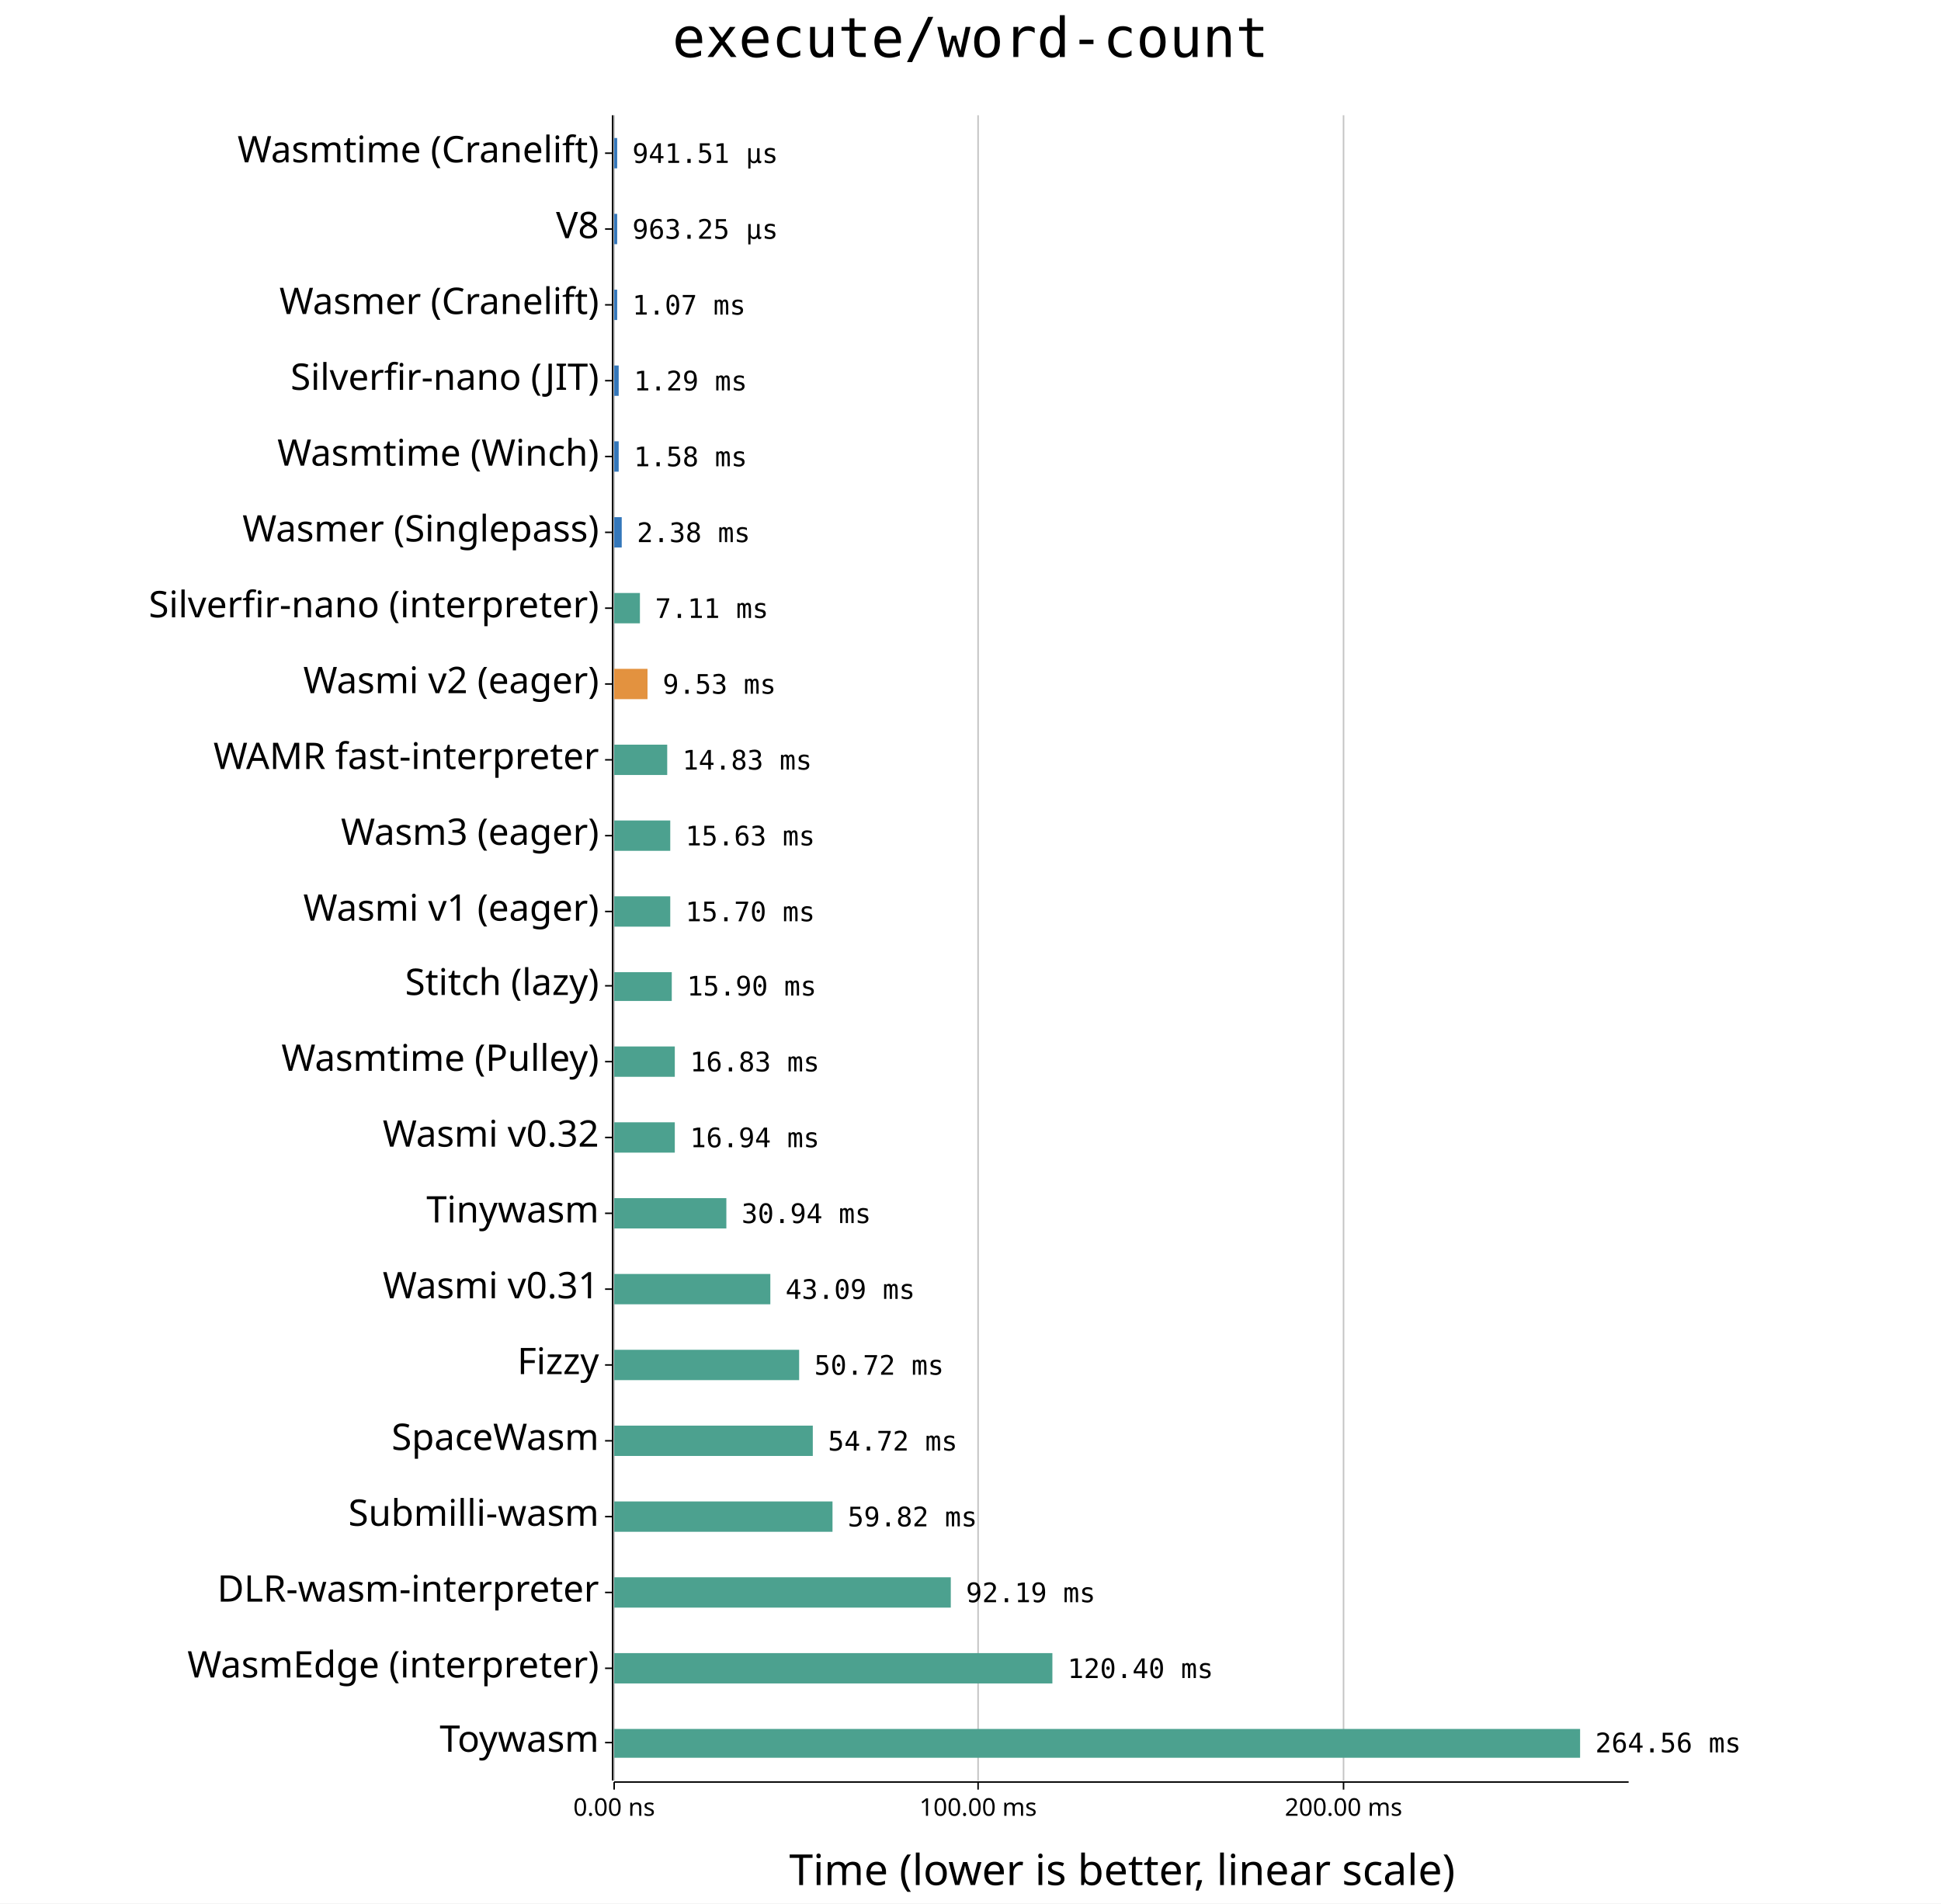
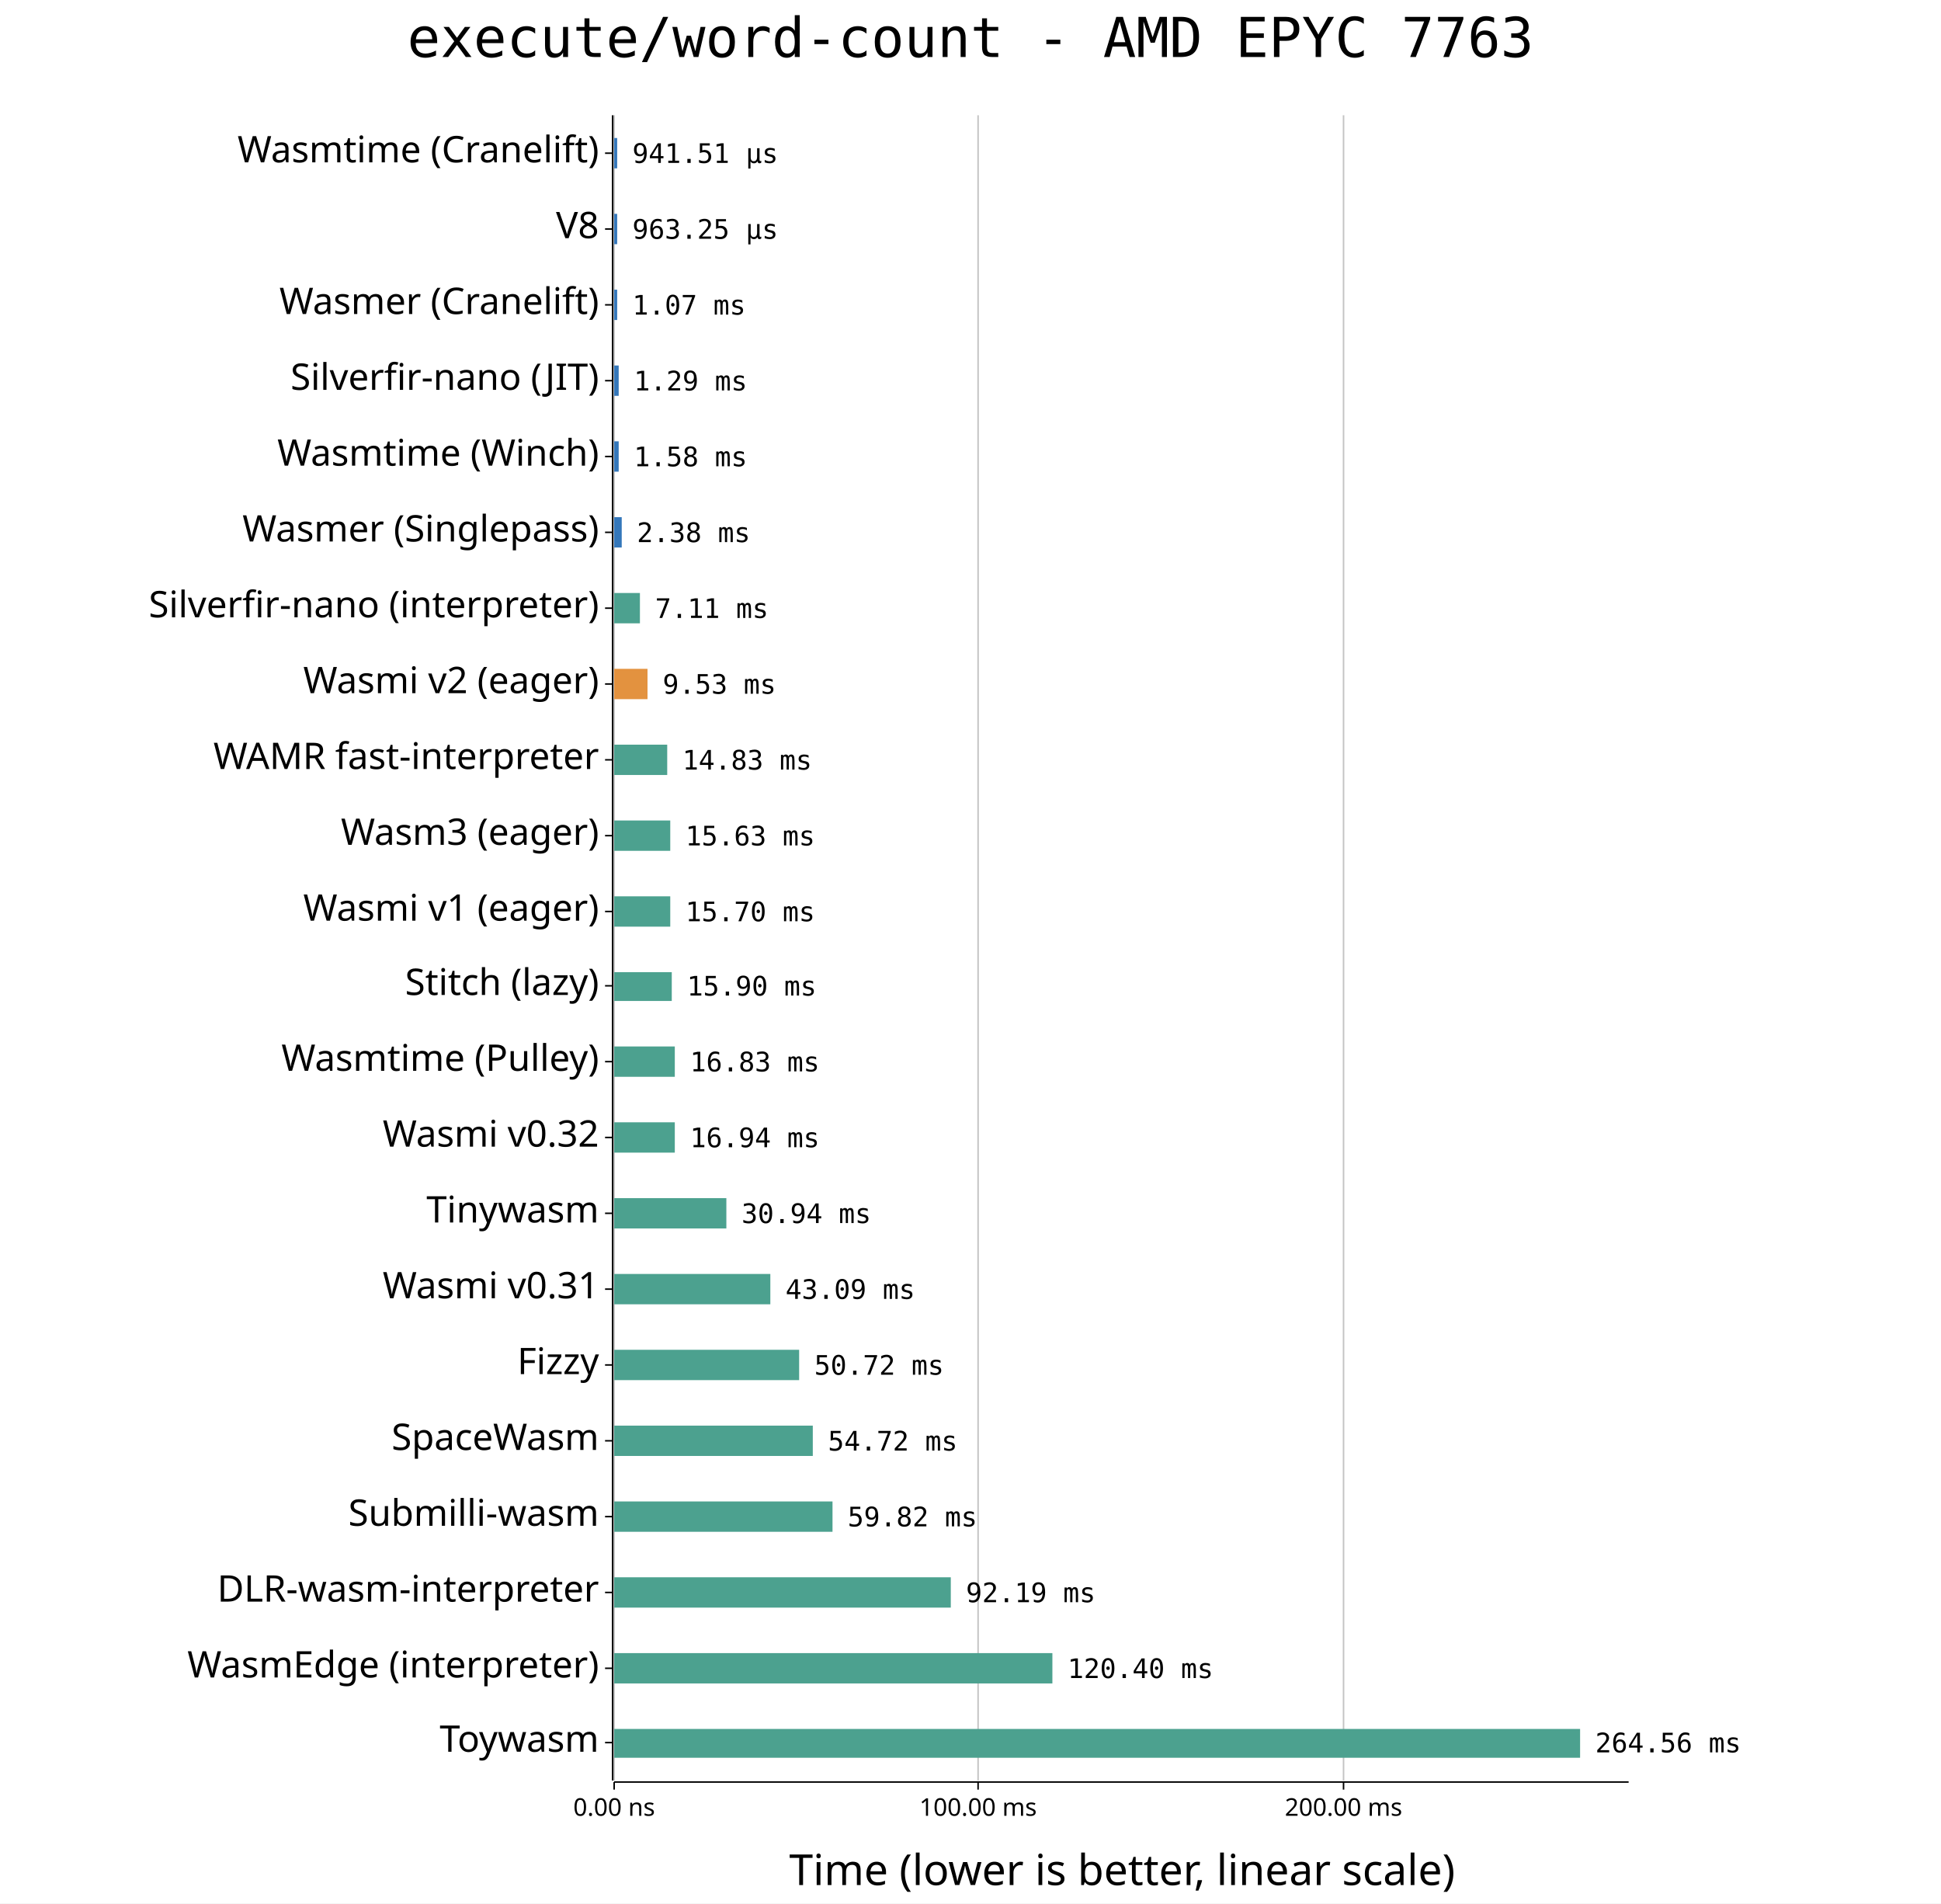
<svg xmlns="http://www.w3.org/2000/svg" width="1280" height="1255" viewBox="0 0 1280 1255">
  <rect x="0" y="0" width="1280" height="1255" opacity="1" fill="#FFFFFF" stroke="none" />
  <text x="640" y="10" dy="0.76em" text-anchor="middle" font-family="monospace" font-size="36.29" opacity="1" fill="#000000">
- execute/word-count
+ execute/word-count - AMD EPYC 7763
</text>
  <line opacity="0.1" stroke="#000000" stroke-width="1" x1="405" y1="1174" x2="405" y2="76" />
  <line opacity="0.1" stroke="#000000" stroke-width="1" x1="645" y1="1174" x2="645" y2="76" />
  <line opacity="0.1" stroke="#000000" stroke-width="1" x1="886" y1="1174" x2="886" y2="76" />
  <text x="5" y="625" dy="0.76em" text-anchor="middle" font-family="sans-serif" font-size="28.226" opacity="1" fill="#000000" transform="rotate(270, 5, 625)">

</text>
  <text x="740" y="1250" dy="-0.5ex" text-anchor="middle" font-family="sans-serif" font-size="28.226" opacity="1" fill="#000000">
Time (lower is better, linear scale)
</text>
  <line opacity="0.15" stroke="#000000" stroke-width="1" x1="405" y1="1174" x2="405" y2="76" />
  <line opacity="0.15" stroke="#000000" stroke-width="1" x1="645" y1="1174" x2="645" y2="76" />
  <line opacity="0.15" stroke="#000000" stroke-width="1" x1="886" y1="1174" x2="886" y2="76" />
  <polyline fill="none" opacity="1" stroke="#000000" stroke-width="1" points="404,76 404,1174 " />
  <text x="395" y="1149" dy="0.5ex" text-anchor="end" font-family="sans-serif" font-size="24.194" opacity="1" fill="#000000">
Toywasm
</text>
  <polyline fill="none" opacity="1" stroke="#000000" stroke-width="1" points="399,1149 404,1149 " />
  <text x="395" y="1100" dy="0.5ex" text-anchor="end" font-family="sans-serif" font-size="24.194" opacity="1" fill="#000000">
WasmEdge (interpreter)
</text>
  <polyline fill="none" opacity="1" stroke="#000000" stroke-width="1" points="399,1100 404,1100 " />
  <text x="395" y="1050" dy="0.5ex" text-anchor="end" font-family="sans-serif" font-size="24.194" opacity="1" fill="#000000">
DLR-wasm-interpreter
</text>
  <polyline fill="none" opacity="1" stroke="#000000" stroke-width="1" points="399,1050 404,1050 " />
  <text x="395" y="1000" dy="0.5ex" text-anchor="end" font-family="sans-serif" font-size="24.194" opacity="1" fill="#000000">
Submilli-wasm
</text>
  <polyline fill="none" opacity="1" stroke="#000000" stroke-width="1" points="399,1000 404,1000 " />
  <text x="395" y="950" dy="0.5ex" text-anchor="end" font-family="sans-serif" font-size="24.194" opacity="1" fill="#000000">
SpaceWasm
</text>
  <polyline fill="none" opacity="1" stroke="#000000" stroke-width="1" points="399,950 404,950 " />
  <text x="395" y="900" dy="0.5ex" text-anchor="end" font-family="sans-serif" font-size="24.194" opacity="1" fill="#000000">
Fizzy
</text>
  <polyline fill="none" opacity="1" stroke="#000000" stroke-width="1" points="399,900 404,900 " />
  <text x="395" y="850" dy="0.5ex" text-anchor="end" font-family="sans-serif" font-size="24.194" opacity="1" fill="#000000">
Wasmi v0.31
</text>
  <polyline fill="none" opacity="1" stroke="#000000" stroke-width="1" points="399,850 404,850 " />
  <text x="395" y="800" dy="0.5ex" text-anchor="end" font-family="sans-serif" font-size="24.194" opacity="1" fill="#000000">
Tinywasm
</text>
  <polyline fill="none" opacity="1" stroke="#000000" stroke-width="1" points="399,800 404,800 " />
  <text x="395" y="750" dy="0.5ex" text-anchor="end" font-family="sans-serif" font-size="24.194" opacity="1" fill="#000000">
Wasmi v0.32
</text>
  <polyline fill="none" opacity="1" stroke="#000000" stroke-width="1" points="399,750 404,750 " />
  <text x="395" y="700" dy="0.5ex" text-anchor="end" font-family="sans-serif" font-size="24.194" opacity="1" fill="#000000">
Wasmtime (Pulley)
</text>
  <polyline fill="none" opacity="1" stroke="#000000" stroke-width="1" points="399,700 404,700 " />
  <text x="395" y="650" dy="0.5ex" text-anchor="end" font-family="sans-serif" font-size="24.194" opacity="1" fill="#000000">
Stitch (lazy)
</text>
  <polyline fill="none" opacity="1" stroke="#000000" stroke-width="1" points="399,650 404,650 " />
  <text x="395" y="601" dy="0.5ex" text-anchor="end" font-family="sans-serif" font-size="24.194" opacity="1" fill="#000000">
Wasmi v1 (eager)
</text>
  <polyline fill="none" opacity="1" stroke="#000000" stroke-width="1" points="399,601 404,601 " />
  <text x="395" y="551" dy="0.5ex" text-anchor="end" font-family="sans-serif" font-size="24.194" opacity="1" fill="#000000">
Wasm3 (eager)
</text>
  <polyline fill="none" opacity="1" stroke="#000000" stroke-width="1" points="399,551 404,551 " />
  <text x="395" y="501" dy="0.5ex" text-anchor="end" font-family="sans-serif" font-size="24.194" opacity="1" fill="#000000">
WAMR fast-interpreter
</text>
  <polyline fill="none" opacity="1" stroke="#000000" stroke-width="1" points="399,501 404,501 " />
  <text x="395" y="451" dy="0.5ex" text-anchor="end" font-family="sans-serif" font-size="24.194" opacity="1" fill="#000000">
Wasmi v2 (eager)
</text>
  <polyline fill="none" opacity="1" stroke="#000000" stroke-width="1" points="399,451 404,451 " />
  <text x="395" y="401" dy="0.5ex" text-anchor="end" font-family="sans-serif" font-size="24.194" opacity="1" fill="#000000">
Silverfir-nano (interpreter)
</text>
  <polyline fill="none" opacity="1" stroke="#000000" stroke-width="1" points="399,401 404,401 " />
  <text x="395" y="351" dy="0.5ex" text-anchor="end" font-family="sans-serif" font-size="24.194" opacity="1" fill="#000000">
Wasmer (Singlepass)
</text>
  <polyline fill="none" opacity="1" stroke="#000000" stroke-width="1" points="399,351 404,351 " />
  <text x="395" y="301" dy="0.5ex" text-anchor="end" font-family="sans-serif" font-size="24.194" opacity="1" fill="#000000">
Wasmtime (Winch)
</text>
  <polyline fill="none" opacity="1" stroke="#000000" stroke-width="1" points="399,301 404,301 " />
  <text x="395" y="251" dy="0.5ex" text-anchor="end" font-family="sans-serif" font-size="24.194" opacity="1" fill="#000000">
Silverfir-nano (JIT)
</text>
  <polyline fill="none" opacity="1" stroke="#000000" stroke-width="1" points="399,251 404,251 " />
  <text x="395" y="201" dy="0.5ex" text-anchor="end" font-family="sans-serif" font-size="24.194" opacity="1" fill="#000000">
Wasmer (Cranelift)
</text>
  <polyline fill="none" opacity="1" stroke="#000000" stroke-width="1" points="399,201 404,201 " />
  <text x="395" y="151" dy="0.5ex" text-anchor="end" font-family="sans-serif" font-size="24.194" opacity="1" fill="#000000">
V8
</text>
  <polyline fill="none" opacity="1" stroke="#000000" stroke-width="1" points="399,151 404,151 " />
  <text x="395" y="101" dy="0.5ex" text-anchor="end" font-family="sans-serif" font-size="24.194" opacity="1" fill="#000000">
Wasmtime (Cranelift)
</text>
  <polyline fill="none" opacity="1" stroke="#000000" stroke-width="1" points="399,101 404,101 " />
  <polyline fill="none" opacity="1" stroke="#000000" stroke-width="1" points="405,1175 1074,1175 " />
  <text x="405" y="1185" dy="0.76em" text-anchor="middle" font-family="sans-serif" font-size="16.129" opacity="1" fill="#000000">
0.00 ns
</text>
  <polyline fill="none" opacity="1" stroke="#000000" stroke-width="1" points="405,1175 405,1180 " />
  <text x="645" y="1185" dy="0.76em" text-anchor="middle" font-family="sans-serif" font-size="16.129" opacity="1" fill="#000000">
100.00 ms
</text>
  <polyline fill="none" opacity="1" stroke="#000000" stroke-width="1" points="645,1175 645,1180 " />
  <text x="886" y="1185" dy="0.76em" text-anchor="middle" font-family="sans-serif" font-size="16.129" opacity="1" fill="#000000">
200.00 ms
</text>
  <polyline fill="none" opacity="1" stroke="#000000" stroke-width="1" points="886,1175 886,1180 " />
+   <rect x="405" y="91" width="2" height="20" opacity="1" fill="#3477BA" stroke="none" />
+   <rect x="405" y="591" width="37" height="20" opacity="1" fill="#4CA18F" stroke="none" />
+   <rect x="405" y="291" width="3" height="20" opacity="1" fill="#3477BA" stroke="none" />
+   <rect x="405" y="541" width="37" height="20" opacity="1" fill="#4CA18F" stroke="none" />
+   <rect x="405" y="1090" width="289" height="20" opacity="1" fill="#4CA18F" stroke="none" />
+   <rect x="405" y="391" width="17" height="20" opacity="1" fill="#4CA18F" stroke="none" />
+   <rect x="405" y="191" width="2" height="20" opacity="1" fill="#3477BA" stroke="none" />
+   <rect x="405" y="790" width="74" height="20" opacity="1" fill="#4CA18F" stroke="none" />
+   <rect x="405" y="840" width="103" height="20" opacity="1" fill="#4CA18F" stroke="none" />
+   <rect x="405" y="491" width="35" height="20" opacity="1" fill="#4CA18F" stroke="none" />
+   <rect x="405" y="441" width="22" height="20" opacity="1" fill="#E3923F" stroke="none" />
+   <rect x="405" y="740" width="40" height="20" opacity="1" fill="#4CA18F" stroke="none" />
+   <rect x="405" y="690" width="40" height="20" opacity="1" fill="#4CA18F" stroke="none" />
+   <rect x="405" y="890" width="122" height="20" opacity="1" fill="#4CA18F" stroke="none" />
+   <rect x="405" y="1040" width="222" height="20" opacity="1" fill="#4CA18F" stroke="none" />
+   <rect x="405" y="641" width="38" height="19" opacity="1" fill="#4CA18F" stroke="none" />
+   <rect x="405" y="341" width="5" height="20" opacity="1" fill="#3477BA" stroke="none" />
+   <rect x="405" y="1140" width="637" height="19" opacity="1" fill="#4CA18F" stroke="none" />
+   <rect x="405" y="990" width="144" height="20" opacity="1" fill="#4CA18F" stroke="none" />
  <rect x="405" y="241" width="3" height="20" opacity="1" fill="#3477BA" stroke="none" />
-   <rect x="405" y="1040" width="222" height="20" opacity="1" fill="#4CA18F" stroke="none" />
-   <rect x="405" y="491" width="35" height="20" opacity="1" fill="#4CA18F" stroke="none" />
-   <rect x="405" y="890" width="122" height="20" opacity="1" fill="#4CA18F" stroke="none" />
-   <rect x="405" y="790" width="74" height="20" opacity="1" fill="#4CA18F" stroke="none" />
-   <rect x="405" y="690" width="40" height="20" opacity="1" fill="#4CA18F" stroke="none" />
-   <rect x="405" y="641" width="38" height="19" opacity="1" fill="#4CA18F" stroke="none" />
-   <rect x="405" y="1090" width="289" height="20" opacity="1" fill="#4CA18F" stroke="none" />
-   <rect x="405" y="291" width="3" height="20" opacity="1" fill="#3477BA" stroke="none" />
-   <rect x="405" y="391" width="17" height="20" opacity="1" fill="#4CA18F" stroke="none" />
-   <rect x="405" y="341" width="5" height="20" opacity="1" fill="#3477BA" stroke="none" />
-   <rect x="405" y="740" width="40" height="20" opacity="1" fill="#4CA18F" stroke="none" />
-   <rect x="405" y="990" width="144" height="20" opacity="1" fill="#4CA18F" stroke="none" />
-   <rect x="405" y="191" width="2" height="20" opacity="1" fill="#3477BA" stroke="none" />
-   <rect x="405" y="591" width="37" height="20" opacity="1" fill="#4CA18F" stroke="none" />
-   <rect x="405" y="840" width="103" height="20" opacity="1" fill="#4CA18F" stroke="none" />
-   <rect x="405" y="441" width="22" height="20" opacity="1" fill="#E3923F" stroke="none" />
-   <rect x="405" y="91" width="2" height="20" opacity="1" fill="#3477BA" stroke="none" />
+   <rect x="405" y="141" width="2" height="20" opacity="1" fill="#3477BA" stroke="none" />
  <rect x="405" y="940" width="131" height="20" opacity="1" fill="#4CA18F" stroke="none" />
-   <rect x="405" y="141" width="2" height="20" opacity="1" fill="#3477BA" stroke="none" />
-   <rect x="405" y="1140" width="637" height="19" opacity="1" fill="#4CA18F" stroke="none" />
-   <rect x="405" y="541" width="37" height="20" opacity="1" fill="#4CA18F" stroke="none" />
  <text x="1052" y="1151" dy="0.5ex" text-anchor="start" font-family="monospace" font-size="17.742" opacity="1" fill="#000000">
264.56 ms
</text>
  <text x="704" y="1102" dy="0.5ex" text-anchor="start" font-family="monospace" font-size="17.742" opacity="1" fill="#000000">
120.40 ms
</text>
  <text x="637" y="1052" dy="0.5ex" text-anchor="start" font-family="monospace" font-size="17.742" opacity="1" fill="#000000">
92.19 ms
</text>
  <text x="559" y="1002" dy="0.5ex" text-anchor="start" font-family="monospace" font-size="17.742" opacity="1" fill="#000000">
59.82 ms
</text>
  <text x="546" y="952" dy="0.5ex" text-anchor="start" font-family="monospace" font-size="17.742" opacity="1" fill="#000000">
54.72 ms
</text>
  <text x="537" y="902" dy="0.5ex" text-anchor="start" font-family="monospace" font-size="17.742" opacity="1" fill="#000000">
50.72 ms
</text>
  <text x="518" y="852" dy="0.5ex" text-anchor="start" font-family="monospace" font-size="17.742" opacity="1" fill="#000000">
43.09 ms
</text>
  <text x="489" y="802" dy="0.5ex" text-anchor="start" font-family="monospace" font-size="17.742" opacity="1" fill="#000000">
30.94 ms
</text>
  <text x="455" y="752" dy="0.5ex" text-anchor="start" font-family="monospace" font-size="17.742" opacity="1" fill="#000000">
16.94 ms
</text>
  <text x="455" y="702" dy="0.5ex" text-anchor="start" font-family="monospace" font-size="17.742" opacity="1" fill="#000000">
16.83 ms
</text>
  <text x="453" y="652" dy="0.5ex" text-anchor="start" font-family="monospace" font-size="17.742" opacity="1" fill="#000000">
15.90 ms
</text>
  <text x="452" y="603" dy="0.5ex" text-anchor="start" font-family="monospace" font-size="17.742" opacity="1" fill="#000000">
15.70 ms
</text>
  <text x="452" y="553" dy="0.5ex" text-anchor="start" font-family="monospace" font-size="17.742" opacity="1" fill="#000000">
15.63 ms
</text>
  <text x="450" y="503" dy="0.5ex" text-anchor="start" font-family="monospace" font-size="17.742" opacity="1" fill="#000000">
14.83 ms
</text>
  <text x="437" y="453" dy="0.5ex" text-anchor="start" font-family="monospace" font-size="17.742" opacity="1" fill="#000000">
9.53 ms
</text>
  <text x="432" y="403" dy="0.5ex" text-anchor="start" font-family="monospace" font-size="17.742" opacity="1" fill="#000000">
7.11 ms
</text>
  <text x="420" y="353" dy="0.5ex" text-anchor="start" font-family="monospace" font-size="17.742" opacity="1" fill="#000000">
2.38 ms
</text>
  <text x="418" y="303" dy="0.5ex" text-anchor="start" font-family="monospace" font-size="17.742" opacity="1" fill="#000000">
1.58 ms
</text>
  <text x="418" y="253" dy="0.5ex" text-anchor="start" font-family="monospace" font-size="17.742" opacity="1" fill="#000000">
1.29 ms
</text>
  <text x="417" y="203" dy="0.5ex" text-anchor="start" font-family="monospace" font-size="17.742" opacity="1" fill="#000000">
1.07 ms
</text>
  <text x="417" y="153" dy="0.5ex" text-anchor="start" font-family="monospace" font-size="17.742" opacity="1" fill="#000000">
963.25 µs
</text>
  <text x="417" y="103" dy="0.5ex" text-anchor="start" font-family="monospace" font-size="17.742" opacity="1" fill="#000000">
941.51 µs
</text>
</svg>
